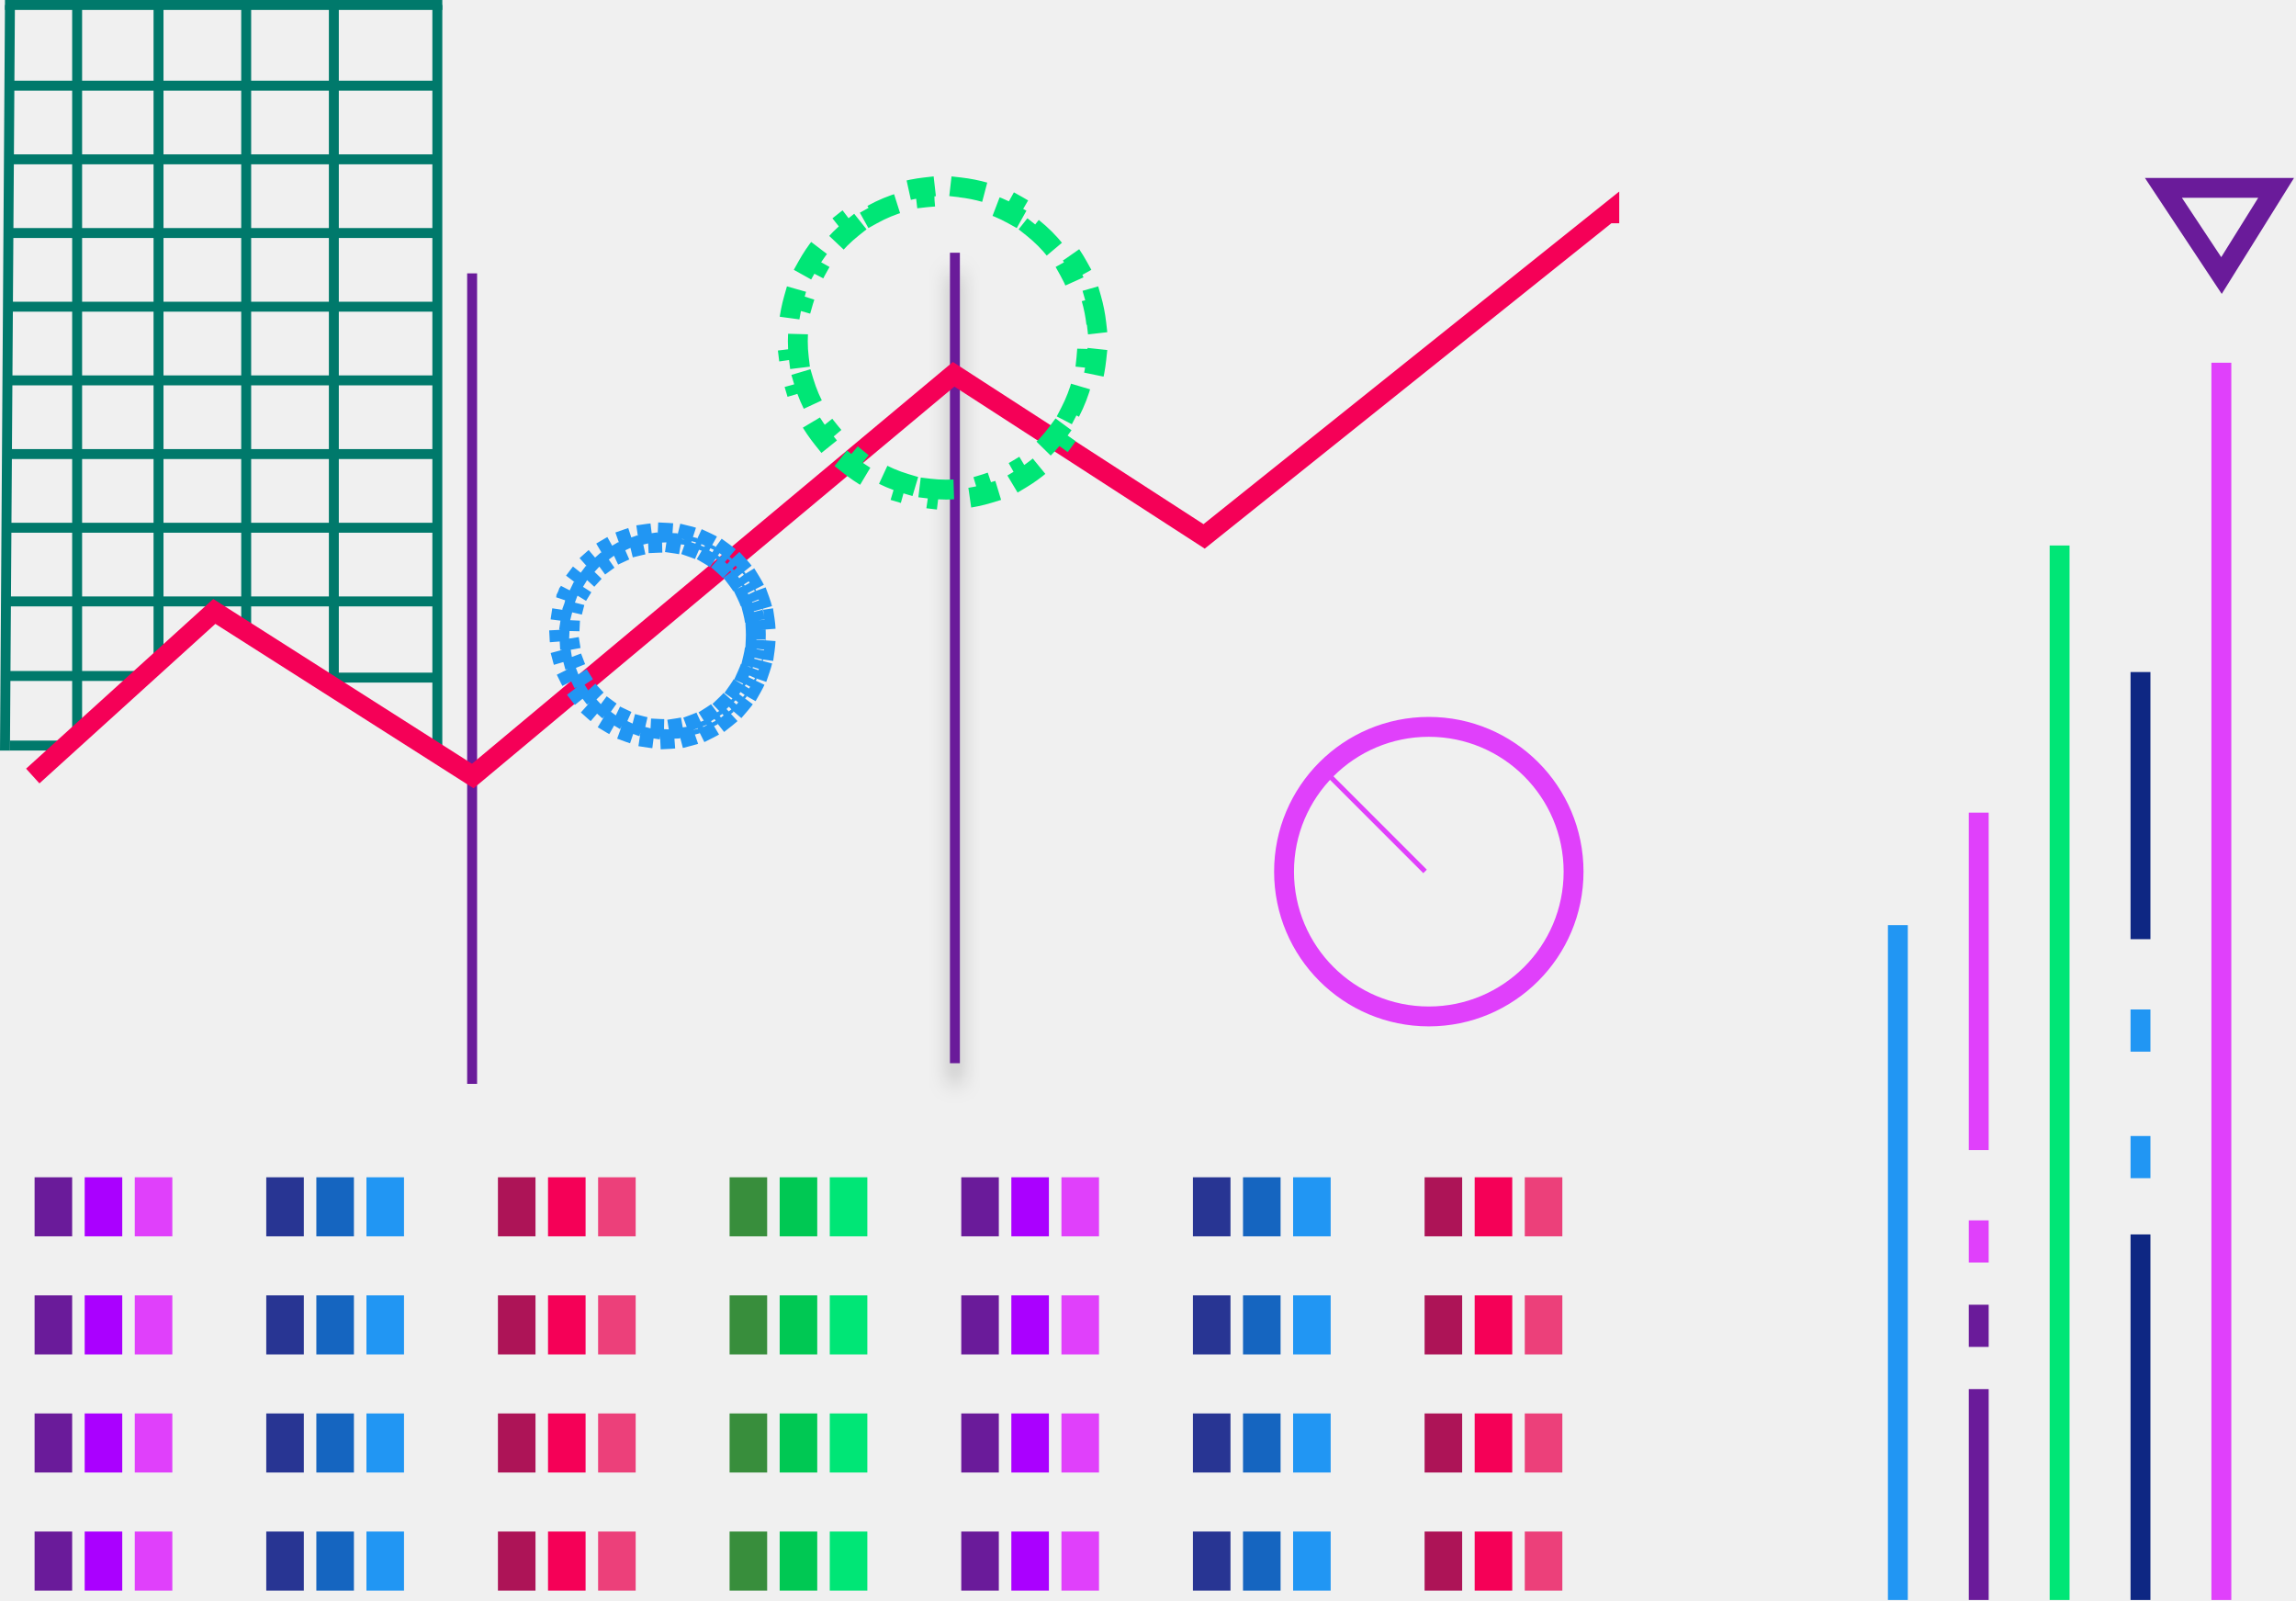
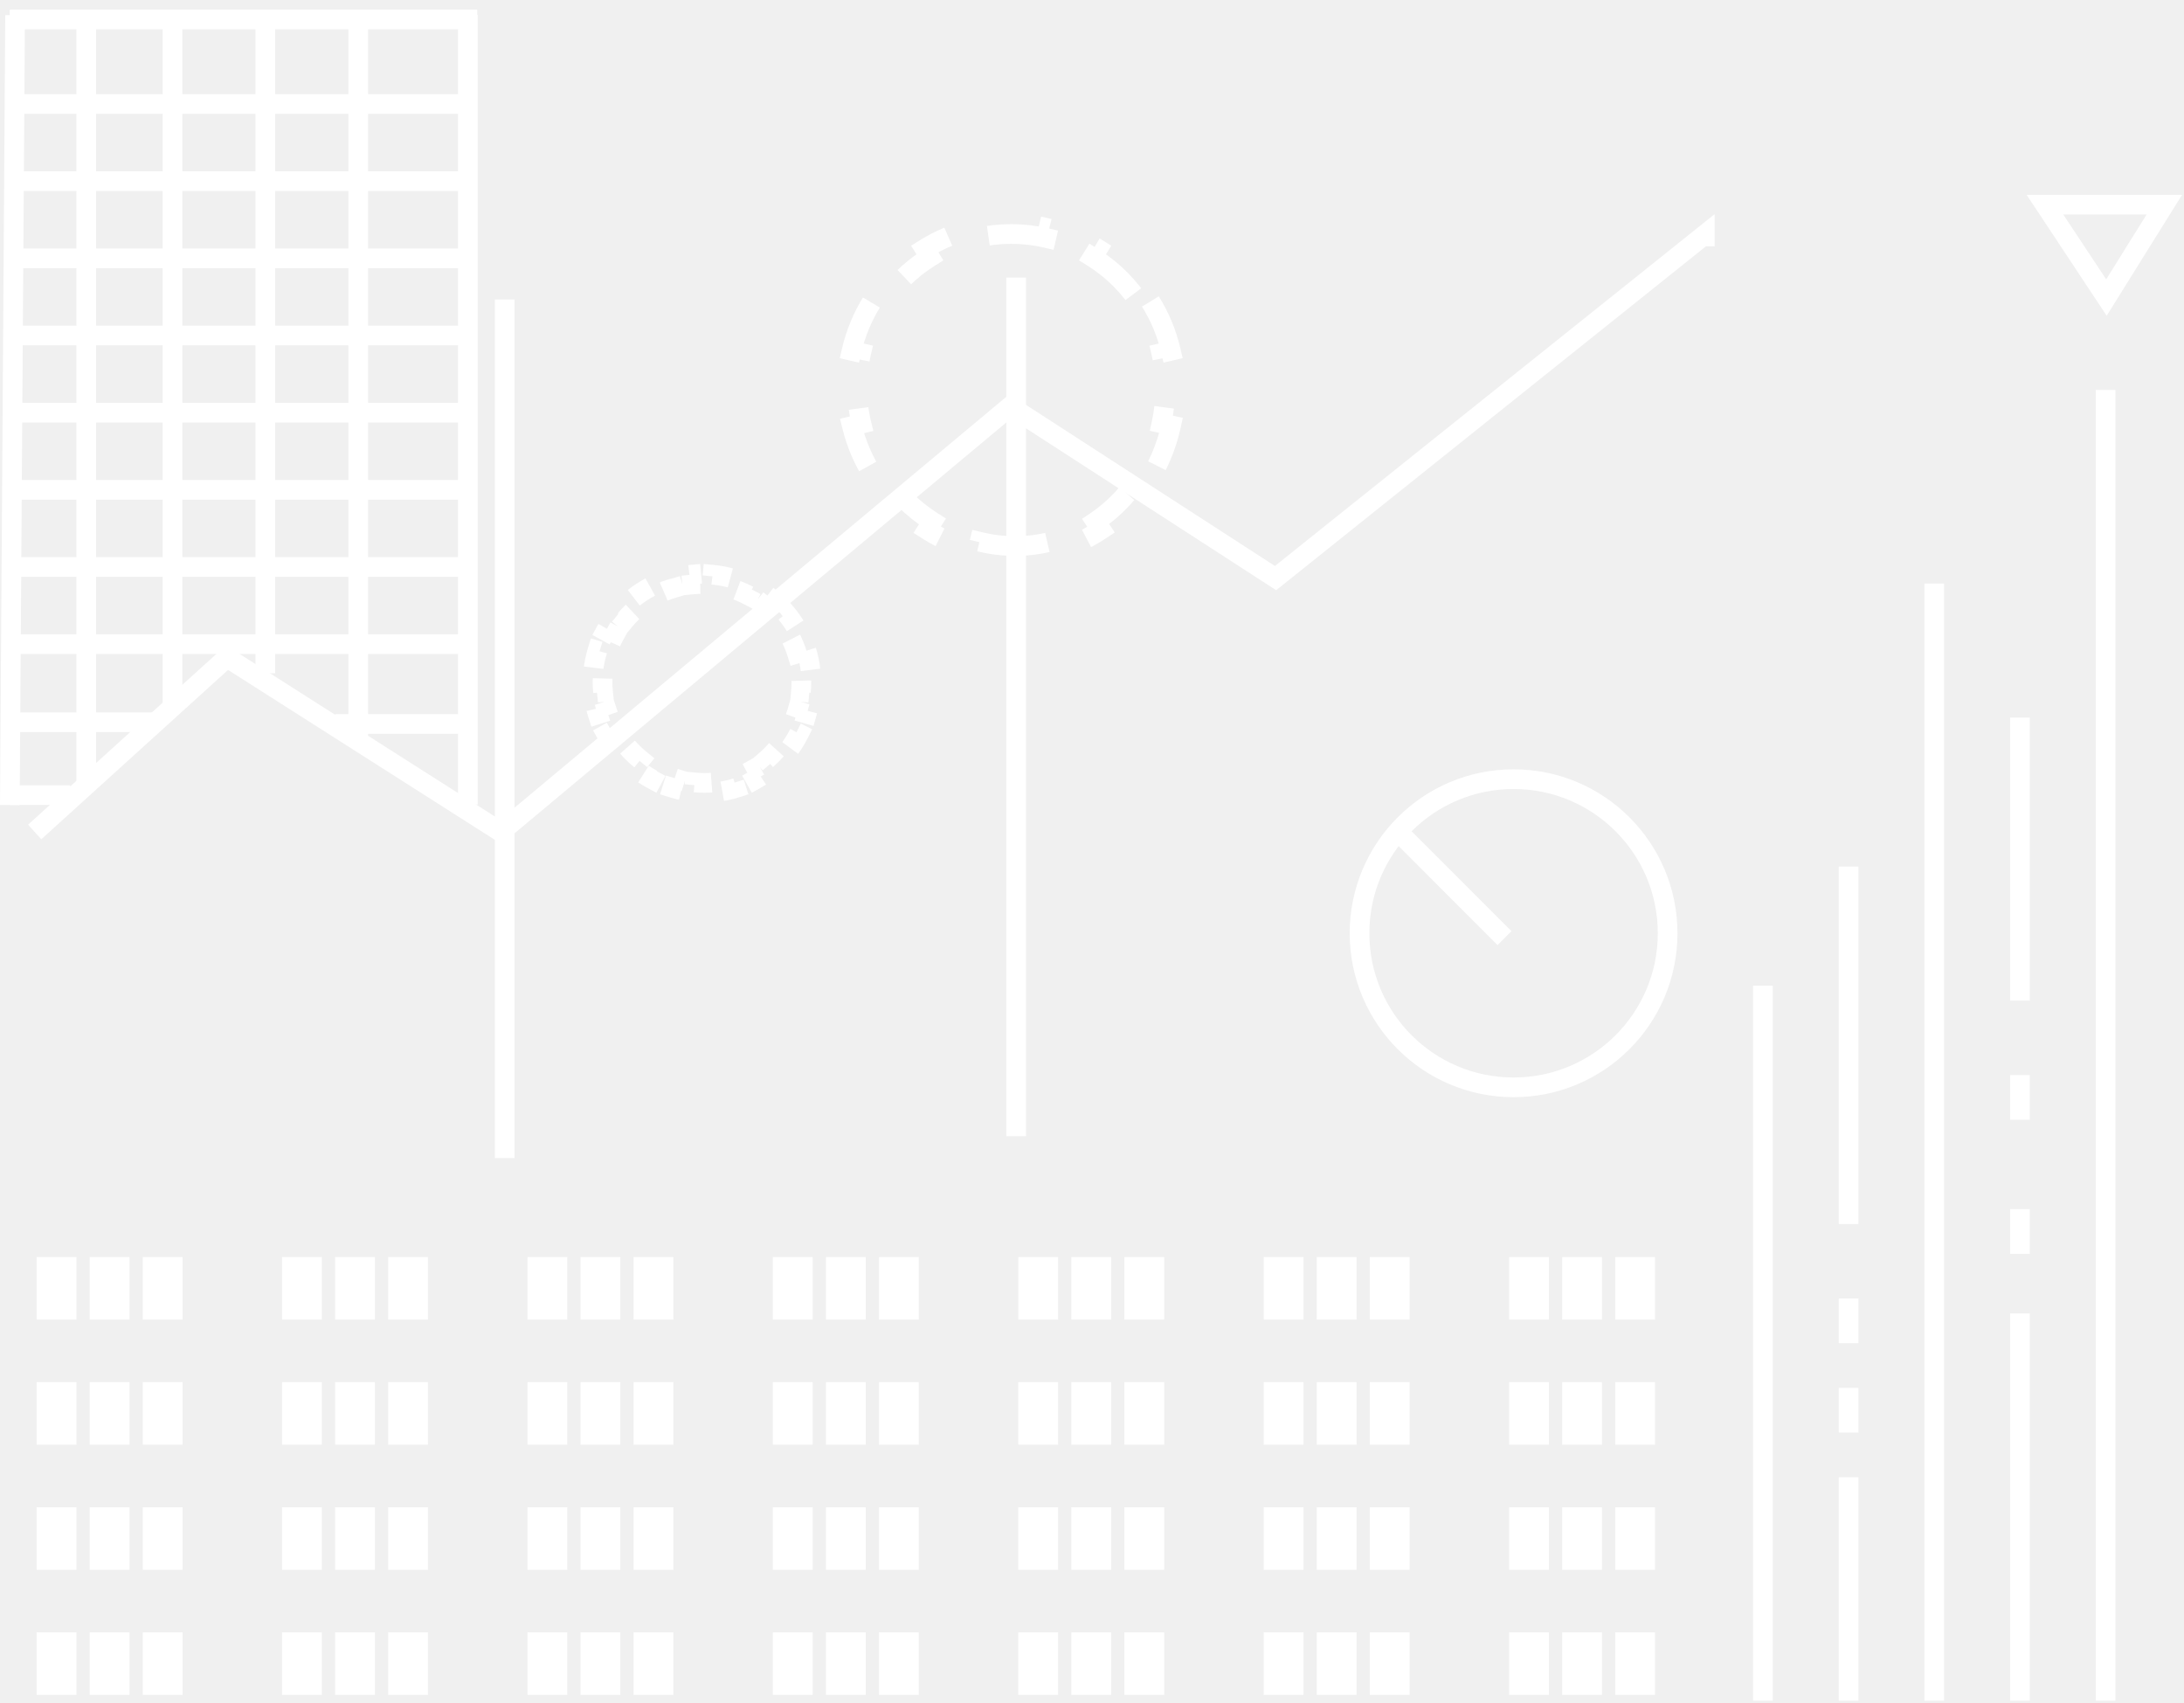
- <svg xmlns="http://www.w3.org/2000/svg" width="462" height="322" viewBox="0 0 462 322" fill="none">
-   <line x1="88" y1="1" x2="88" y2="150.926" stroke="#00796B" stroke-width="2" />
-   <line x1="15.52" y1="4.93202e-08" x2="15.52" y2="147.407" stroke="#00796B" stroke-width="2" />
-   <line x1="2" y1="1.007" x2="1" y2="151.007" stroke="#00796B" stroke-width="2" />
-   <line x1="31.899" y1="4.93202e-08" x2="31.899" y2="132.288" stroke="#00796B" stroke-width="2" />
-   <line x1="49.537" y1="4.93202e-08" x2="49.537" y2="125.989" stroke="#00796B" stroke-width="2" />
-   <line x1="67.176" y1="4.93202e-08" x2="67.176" y2="138.587" stroke="#00796B" stroke-width="2" />
-   <line x1="1" y1="1" x2="89" y2="1" stroke="#00796B" stroke-width="2" />
-   <line x1="1.403" y1="17.233" x2="87.381" y2="17.233" stroke="#00796B" stroke-width="2" />
-   <line x1="1.403" y1="32.057" x2="87.381" y2="32.057" stroke="#00796B" stroke-width="2" />
-   <line x1="1.403" y1="46.881" x2="87.381" y2="46.881" stroke="#00796B" stroke-width="2" />
-   <line x1="1.403" y1="61.705" x2="87.381" y2="61.705" stroke="#00796B" stroke-width="2" />
-   <line x1="1.403" y1="76.529" x2="87.381" y2="76.529" stroke="#00796B" stroke-width="2" />
-   <line x1="1.403" y1="91.353" x2="87.381" y2="91.353" stroke="#00796B" stroke-width="2" />
-   <line x1="1.403" y1="106.176" x2="87.381" y2="106.176" stroke="#00796B" stroke-width="2" />
-   <line x1="1.403" y1="121.001" x2="87.381" y2="121.001" stroke="#00796B" stroke-width="2" />
-   <line x1="2" y1="136" x2="30" y2="136" stroke="#00796B" stroke-width="2" />
-   <line x1="63.656" y1="136.328" x2="87.594" y2="136.328" stroke="#00796B" stroke-width="2" />
-   <line x1="2" y1="150" x2="13.339" y2="150" stroke="#00796B" stroke-width="2" />
-   <g filter="url(#filter0_d)">
-     <line x1="192.148" y1="50.847" x2="192.148" y2="213.909" stroke="#6A1B9A" stroke-width="2" />
-   </g>
-   <line x1="95" y1="55" x2="95" y2="218.063" stroke="#6A1B9A" stroke-width="2" />
-   <path d="M6.591 156.129L43.121 123.014L95.13 156.129L191.89 75.305L242.291 107.918L323.822 42.693V44.916" stroke="#F50057" stroke-width="4" />
-   <circle cx="287.504" cy="175.367" r="29.13" stroke="#E040FB" stroke-width="4" />
-   <path d="M219.607 60.084C220.067 61.698 220.4 63.366 220.595 65.075L218.608 65.302C218.732 66.395 218.796 67.507 218.796 68.635C218.796 69.764 218.736 70.882 218.618 71.983L220.606 72.197C220.423 73.904 220.11 75.577 219.677 77.202L217.745 76.686C217.163 78.869 216.35 80.959 215.334 82.922L217.11 83.842C216.325 85.359 215.425 86.804 214.422 88.165L212.812 86.978C211.483 88.78 209.962 90.421 208.278 91.862L209.579 93.382C208.289 94.486 206.909 95.482 205.45 96.356L204.422 94.64C202.534 95.771 200.505 96.68 198.365 97.331L198.947 99.245C197.343 99.733 195.68 100.087 193.967 100.294L193.728 98.308C192.642 98.439 191.535 98.507 190.407 98.507C189.264 98.507 188.133 98.437 187.017 98.302L186.777 100.288C185.042 100.078 183.344 99.72 181.695 99.229L182.267 97.312C180.081 96.66 177.984 95.755 176.014 94.63L175.023 96.367C173.517 95.508 172.082 94.529 170.732 93.445L171.984 91.886C170.205 90.459 168.584 88.837 167.157 87.059L165.597 88.311C164.513 86.961 163.535 85.525 162.675 84.019L164.412 83.028C163.288 81.058 162.382 78.962 161.73 76.775L159.814 77.347C159.322 75.698 158.965 74 158.755 72.266L160.74 72.025C160.605 70.91 160.536 69.778 160.536 68.635C160.536 67.507 160.6 66.395 160.724 65.302L158.737 65.075C158.932 63.366 159.265 61.698 159.725 60.084L161.649 60.632C162.265 58.47 163.125 56.41 164.198 54.484L162.45 53.511C163.28 52.022 164.227 50.608 165.281 49.282L166.847 50.527C168.233 48.783 169.814 47.202 171.557 45.816L170.313 44.25C171.639 43.197 173.053 42.249 174.542 41.42L175.515 43.167C177.441 42.094 179.501 41.234 181.663 40.618L181.115 38.694C182.729 38.234 184.396 37.901 186.106 37.706L186.332 39.694C187.426 39.569 188.538 39.505 189.666 39.505C190.794 39.505 191.906 39.569 193 39.694L193.226 37.706C194.936 37.901 196.603 38.234 198.218 38.694L197.669 40.618C199.831 41.234 201.891 42.094 203.817 43.167L204.79 41.42C206.279 42.249 207.693 43.197 209.019 44.25L207.775 45.816C209.518 47.202 211.1 48.783 212.485 50.527L214.051 49.282C215.105 50.608 216.052 52.022 216.882 53.511L215.134 54.484C216.207 56.41 217.067 58.47 217.684 60.632L219.607 60.084Z" stroke="#00E676" stroke-width="4" stroke-dasharray="7 5" />
-   <path d="M153.864 124.659C153.963 125.321 154.03 125.993 154.064 126.674L152.066 126.772C152.081 127.075 152.089 127.38 152.089 127.687C152.089 127.995 152.082 128.301 152.067 128.607L154.065 128.699C154.034 129.379 153.97 130.052 153.877 130.716L151.897 130.437C151.811 131.048 151.696 131.65 151.556 132.243L153.501 132.706C153.344 133.366 153.157 134.015 152.94 134.652L151.047 134.008C150.849 134.591 150.624 135.161 150.375 135.717L152.199 136.536C151.922 137.154 151.616 137.757 151.284 138.342L149.544 137.355C149.241 137.888 148.914 138.406 148.564 138.905L150.201 140.054C149.812 140.607 149.398 141.141 148.959 141.654L147.44 140.353C147.043 140.817 146.623 141.261 146.184 141.683L147.569 143.126C147.082 143.594 146.572 144.037 146.041 144.455L144.805 142.882C144.327 143.258 143.83 143.61 143.317 143.936L144.388 145.625C143.819 145.986 143.231 146.318 142.626 146.621L141.732 144.832C141.191 145.102 140.636 145.345 140.066 145.559L140.77 147.431C140.142 147.667 139.498 147.873 138.84 148.045L138.334 146.11C137.753 146.262 137.159 146.385 136.554 146.478L136.857 148.455C136.197 148.556 135.525 148.625 134.842 148.659L134.742 146.661C134.44 146.677 134.136 146.684 133.829 146.684C133.517 146.684 133.207 146.676 132.898 146.661L132.796 148.658C132.103 148.623 131.418 148.553 130.741 148.449L131.044 146.472C130.426 146.377 129.816 146.252 129.216 146.098L128.717 148.034C128.048 147.862 127.39 147.657 126.745 147.421L127.431 145.543C126.844 145.328 126.269 145.085 125.706 144.815L124.841 146.618C124.219 146.32 123.613 145.992 123.023 145.636L124.056 143.924C123.52 143.6 122.999 143.251 122.496 142.879L121.307 144.487C120.752 144.078 120.218 143.642 119.705 143.183L121.039 141.693C120.571 141.274 120.124 140.835 119.698 140.375L118.231 141.735C117.763 141.229 117.318 140.702 116.9 140.155L118.488 138.94C118.107 138.442 117.75 137.928 117.419 137.398L115.723 138.457C115.358 137.873 115.021 137.272 114.715 136.654L116.506 135.764C116.228 135.206 115.979 134.635 115.758 134.053L113.888 134.761C113.644 134.118 113.432 133.462 113.254 132.795L115.187 132.279C115.028 131.682 114.898 131.075 114.801 130.461L112.826 130.774C112.718 130.098 112.645 129.412 112.609 128.72L114.606 128.615C114.59 128.307 114.582 127.997 114.582 127.687C114.582 127.38 114.589 127.075 114.604 126.772L112.607 126.674C112.64 125.993 112.707 125.321 112.806 124.659L114.784 124.955C114.875 124.348 114.996 123.752 115.145 123.166L113.206 122.674C113.374 122.015 113.573 121.37 113.803 120.739L115.682 121.423C115.891 120.849 116.128 120.288 116.392 119.742L114.59 118.873C114.885 118.263 115.208 117.67 115.56 117.095L117.266 118.139C117.584 117.618 117.928 117.114 118.295 116.628L116.7 115.422C117.107 114.883 117.541 114.365 117.999 113.869L119.469 115.225C119.882 114.777 120.318 114.349 120.774 113.943L119.443 112.45C119.947 112.001 120.473 111.576 121.019 111.178L122.198 112.793C122.69 112.434 123.2 112.099 123.727 111.788L122.711 110.065C123.29 109.723 123.888 109.408 124.503 109.122L125.347 110.935C125.897 110.679 126.463 110.448 127.041 110.245L126.378 108.358C127.011 108.136 127.659 107.942 128.319 107.781L128.795 109.723C129.384 109.579 129.983 109.462 130.592 109.374L130.306 107.394C130.969 107.299 131.641 107.234 132.322 107.201L132.417 109.199C132.721 109.185 133.027 109.177 133.335 109.177C133.643 109.177 133.949 109.185 134.253 109.199L134.348 107.201C135.029 107.234 135.702 107.299 136.364 107.394L136.078 109.374C136.687 109.462 137.287 109.579 137.875 109.723L138.352 107.781C139.012 107.942 139.659 108.136 140.293 108.358L139.629 110.245C140.208 110.448 140.773 110.679 141.324 110.935L142.168 109.122C142.782 109.408 143.38 109.723 143.96 110.065L142.943 111.788C143.47 112.099 143.981 112.434 144.473 112.793L145.652 111.178C146.198 111.576 146.724 112.001 147.227 112.45L145.897 113.943C146.353 114.349 146.788 114.777 147.202 115.225L148.672 113.869C149.13 114.365 149.563 114.883 149.971 115.422L148.375 116.628C148.743 117.114 149.086 117.618 149.405 118.139L151.111 117.095C151.462 117.67 151.786 118.263 152.08 118.873L150.279 119.742C150.542 120.288 150.779 120.849 150.988 121.423L152.868 120.739C153.098 121.37 153.297 122.015 153.464 122.674L151.526 123.166C151.675 123.752 151.795 124.348 151.886 124.955L153.864 124.659Z" stroke="#2196F3" stroke-width="4" stroke-dasharray="2 2" />
-   <line x1="286.749" y1="175.319" x2="266.396" y2="154.967" stroke="#E040FB" />
-   <line x1="381.887" y1="186.124" x2="381.887" y2="321.901" stroke="#2196F3" stroke-width="4" />
-   <line x1="398.161" y1="279.471" x2="398.161" y2="321.901" stroke="#6A1B9A" stroke-width="4" />
-   <line x1="398.161" y1="262.499" x2="398.161" y2="270.985" stroke="#6A1B9A" stroke-width="4" />
-   <line x1="398.161" y1="245.527" x2="398.161" y2="254.013" stroke="#E040FB" stroke-width="4" />
-   <line x1="430.708" y1="228.554" x2="430.708" y2="237.04" stroke="#2196F3" stroke-width="4" />
-   <line x1="430.708" y1="203.096" x2="430.708" y2="211.582" stroke="#2196F3" stroke-width="4" />
-   <line x1="398.161" y1="163.494" x2="398.161" y2="231.382" stroke="#E040FB" stroke-width="4" />
-   <line x1="414.434" y1="109.749" x2="414.434" y2="321.901" stroke="#00E676" stroke-width="4" />
-   <line x1="430.708" y1="248.355" x2="430.708" y2="321.901" stroke="#0E2783" stroke-width="4" />
-   <line x1="430.708" y1="135.208" x2="430.708" y2="188.953" stroke="#0E2783" stroke-width="4" />
-   <line x1="446.981" y1="72.976" x2="446.981" y2="321.901" stroke="#E040FB" stroke-width="4" />
-   <path d="M447.005 55.435L435.322 37.797H458L447.005 55.435Z" stroke="#6A1B9A" stroke-width="4" />
-   <rect x="27.119" y="308.132" width="7.559" height="11.879" fill="#E040FB" />
-   <rect x="17.04" y="308.132" width="7.559" height="11.879" fill="#AA00FF" />
-   <rect x="6.961" y="308.132" width="7.559" height="11.879" fill="#6A1B9A" />
-   <rect x="27.119" y="284.374" width="7.559" height="11.879" fill="#E040FB" />
-   <rect x="17.04" y="284.374" width="7.559" height="11.879" fill="#AA00FF" />
-   <rect x="6.961" y="284.374" width="7.559" height="11.879" fill="#6A1B9A" />
-   <rect x="27.119" y="236.859" width="7.559" height="11.879" fill="#E040FB" />
-   <rect x="17.04" y="236.859" width="7.559" height="11.879" fill="#AA00FF" />
-   <rect x="6.961" y="236.859" width="7.559" height="11.879" fill="#6A1B9A" />
-   <rect x="27.119" y="260.617" width="7.559" height="11.879" fill="#E040FB" />
-   <rect x="17.04" y="260.617" width="7.559" height="11.879" fill="#AA00FF" />
-   <rect x="6.961" y="260.617" width="7.559" height="11.879" fill="#6A1B9A" />
-   <rect x="73.735" y="308.132" width="7.559" height="11.879" fill="#2196F3" />
-   <rect x="63.656" y="308.132" width="7.559" height="11.879" fill="#1565C0" />
-   <rect x="53.577" y="308.132" width="7.559" height="11.879" fill="#283593" />
-   <rect x="73.735" y="284.374" width="7.559" height="11.879" fill="#2196F3" />
-   <rect x="63.656" y="284.374" width="7.559" height="11.879" fill="#1565C0" />
-   <rect x="53.577" y="284.374" width="7.559" height="11.879" fill="#283593" />
-   <rect x="73.735" y="236.859" width="7.559" height="11.879" fill="#2196F3" />
-   <rect x="63.656" y="236.859" width="7.559" height="11.879" fill="#1565C0" />
-   <rect x="53.577" y="236.859" width="7.559" height="11.879" fill="#283593" />
-   <rect x="73.735" y="260.617" width="7.559" height="11.879" fill="#2196F3" />
-   <rect x="63.656" y="260.617" width="7.559" height="11.879" fill="#1565C0" />
-   <rect x="53.577" y="260.617" width="7.559" height="11.879" fill="#283593" />
-   <rect x="120.351" y="308.132" width="7.559" height="11.879" fill="#EC407A" />
-   <rect x="110.272" y="308.132" width="7.559" height="11.879" fill="#F50057" />
-   <rect x="100.193" y="308.132" width="7.559" height="11.879" fill="#AD1457" />
-   <rect x="120.351" y="284.374" width="7.559" height="11.879" fill="#EC407A" />
-   <rect x="110.272" y="284.374" width="7.559" height="11.879" fill="#F50057" />
-   <rect x="100.193" y="284.374" width="7.559" height="11.879" fill="#AD1457" />
-   <rect x="120.351" y="236.859" width="7.559" height="11.879" fill="#EC407A" />
-   <rect x="110.272" y="236.859" width="7.559" height="11.879" fill="#F50057" />
-   <rect x="100.193" y="236.859" width="7.559" height="11.879" fill="#AD1457" />
-   <rect x="120.351" y="260.617" width="7.559" height="11.879" fill="#EC407A" />
-   <rect x="110.272" y="260.617" width="7.559" height="11.879" fill="#F50057" />
-   <rect x="100.193" y="260.617" width="7.559" height="11.879" fill="#AD1457" />
-   <rect x="166.966" y="308.132" width="7.559" height="11.879" fill="#00E676" />
-   <rect x="156.887" y="308.132" width="7.559" height="11.879" fill="#00C853" />
-   <rect x="146.808" y="308.132" width="7.559" height="11.879" fill="#388E3C" />
-   <rect x="166.966" y="284.374" width="7.559" height="11.879" fill="#00E676" />
-   <rect x="156.887" y="284.374" width="7.559" height="11.879" fill="#00C853" />
-   <rect x="146.808" y="284.374" width="7.559" height="11.879" fill="#388E3C" />
-   <rect x="166.966" y="236.859" width="7.559" height="11.879" fill="#00E676" />
-   <rect x="156.887" y="236.859" width="7.559" height="11.879" fill="#00C853" />
-   <rect x="146.808" y="236.859" width="7.559" height="11.879" fill="#388E3C" />
-   <rect x="166.966" y="260.617" width="7.559" height="11.879" fill="#00E676" />
-   <rect x="156.887" y="260.617" width="7.559" height="11.879" fill="#00C853" />
-   <rect x="146.808" y="260.617" width="7.559" height="11.879" fill="#388E3C" />
-   <rect x="213.582" y="308.132" width="7.559" height="11.879" fill="#E040FB" />
-   <rect x="203.503" y="308.132" width="7.559" height="11.879" fill="#AA00FF" />
-   <rect x="193.424" y="308.132" width="7.559" height="11.879" fill="#6A1B9A" />
-   <rect x="213.582" y="284.374" width="7.559" height="11.879" fill="#E040FB" />
-   <rect x="203.503" y="284.374" width="7.559" height="11.879" fill="#AA00FF" />
-   <rect x="193.424" y="284.374" width="7.559" height="11.879" fill="#6A1B9A" />
-   <rect x="213.582" y="236.859" width="7.559" height="11.879" fill="#E040FB" />
-   <rect x="203.503" y="236.859" width="7.559" height="11.879" fill="#AA00FF" />
-   <rect x="193.425" y="236.859" width="7.559" height="11.879" fill="#6A1B9A" />
-   <rect x="213.582" y="260.617" width="7.559" height="11.879" fill="#E040FB" />
-   <rect x="203.503" y="260.617" width="7.559" height="11.879" fill="#AA00FF" />
-   <rect x="193.424" y="260.617" width="7.559" height="11.879" fill="#6A1B9A" />
-   <rect x="260.198" y="308.132" width="7.559" height="11.879" fill="#2196F3" />
-   <rect x="250.119" y="308.132" width="7.559" height="11.879" fill="#1565C0" />
-   <rect x="240.04" y="308.132" width="7.559" height="11.879" fill="#283593" />
-   <rect x="260.198" y="284.374" width="7.559" height="11.879" fill="#2196F3" />
-   <rect x="250.119" y="284.374" width="7.559" height="11.879" fill="#1565C0" />
-   <rect x="240.04" y="284.374" width="7.559" height="11.879" fill="#283593" />
-   <rect x="260.198" y="236.859" width="7.559" height="11.879" fill="#2196F3" />
-   <rect x="250.119" y="236.859" width="7.559" height="11.879" fill="#1565C0" />
-   <rect x="240.04" y="236.859" width="7.559" height="11.879" fill="#283593" />
-   <rect x="260.198" y="260.617" width="7.559" height="11.879" fill="#2196F3" />
-   <rect x="250.119" y="260.617" width="7.559" height="11.879" fill="#1565C0" />
-   <rect x="240.04" y="260.617" width="7.559" height="11.879" fill="#283593" />
-   <rect x="306.814" y="308.132" width="7.559" height="11.879" fill="#EC407A" />
-   <rect x="296.735" y="308.132" width="7.559" height="11.879" fill="#F50057" />
-   <rect x="286.656" y="308.132" width="7.559" height="11.879" fill="#AD1457" />
-   <rect x="306.814" y="284.374" width="7.559" height="11.879" fill="#EC407A" />
-   <rect x="296.735" y="284.374" width="7.559" height="11.879" fill="#F50057" />
-   <rect x="286.656" y="284.374" width="7.559" height="11.879" fill="#AD1457" />
-   <rect x="306.814" y="236.859" width="7.559" height="11.879" fill="#EC407A" />
-   <rect x="296.735" y="236.859" width="7.559" height="11.879" fill="#F50057" />
-   <rect x="286.656" y="236.859" width="7.559" height="11.879" fill="#AD1457" />
-   <rect x="306.814" y="260.617" width="7.559" height="11.879" fill="#EC407A" />
-   <rect x="296.735" y="260.617" width="7.559" height="11.879" fill="#F50057" />
-   <rect x="286.656" y="260.617" width="7.559" height="11.879" fill="#AD1457" />
-   <defs>
-     <filter id="filter0_d" x="187.148" y="50.847" width="10" height="171.063" filterUnits="userSpaceOnUse" color-interpolation-filters="sRGB">
-       <feFlood flood-opacity="0" result="BackgroundImageFix" />
-       <feColorMatrix in="SourceAlpha" type="matrix" values="0 0 0 0 0 0 0 0 0 0 0 0 0 0 0 0 0 0 127 0" />
-       <feOffset dy="4" />
-       <feGaussianBlur stdDeviation="2" />
-       <feColorMatrix type="matrix" values="0 0 0 0 0 0 0 0 0 0 0 0 0 0 0 0 0 0 0.25 0" />
-       <feBlend mode="normal" in2="BackgroundImageFix" result="effect1_dropShadow" />
-       <feBlend mode="normal" in="SourceGraphic" in2="effect1_dropShadow" result="shape" />
-     </filter>
-   </defs>
+ <svg xmlns="http://www.w3.org/2000/svg" width="222" height="173" viewBox="0 0 222 173" fill="none">
+   <line x1="47.557" y1="1.535" x2="47.557" y2="81.766" stroke="white" stroke-width="2" />
+   <line x1="8.77" y1="1" x2="8.77" y2="79.882" stroke="white" stroke-width="2" />
+   <line x1="1.535" y1="1.542" x2="1" y2="81.812" stroke="white" stroke-width="2" />
+   <line x1="17.535" y1="1" x2="17.535" y2="71.791" stroke="white" stroke-width="2" />
+   <line x1="26.974" y1="1" x2="26.974" y2="68.421" stroke="white" stroke-width="2" />
+   <line x1="36.413" y1="1" x2="36.413" y2="75.162" stroke="white" stroke-width="2" />
+   <line x1="0.99" y1="1.98" x2="48.51" y2="1.98" stroke="white" stroke-width="2" />
+   <line x1="0.751" y1="10.568" x2="46.761" y2="10.568" stroke="white" stroke-width="2" />
+   <line x1="0.751" y1="18.41" x2="46.761" y2="18.41" stroke="white" stroke-width="2" />
+   <line x1="0.751" y1="26.253" x2="46.761" y2="26.253" stroke="white" stroke-width="2" />
+   <line x1="0.751" y1="34.095" x2="46.761" y2="34.095" stroke="white" stroke-width="2" />
+   <line x1="0.751" y1="41.937" x2="46.761" y2="41.937" stroke="white" stroke-width="2" />
+   <line x1="0.751" y1="49.779" x2="46.761" y2="49.779" stroke="white" stroke-width="2" />
+   <line x1="0.751" y1="57.621" x2="46.761" y2="57.621" stroke="white" stroke-width="2" />
+   <line x1="0.751" y1="65.463" x2="46.761" y2="65.463" stroke="white" stroke-width="2" />
+   <line x1="1.07" y1="73.399" x2="16.053" y2="73.399" stroke="white" stroke-width="2" />
+   <line x1="34.065" y1="73.572" x2="46.874" y2="73.572" stroke="white" stroke-width="2" />
+   <line x1="1.07" y1="80.805" x2="7.138" y2="80.805" stroke="white" stroke-width="2" />
+   <line x1="103.29" y1="28.21" x2="103.29" y2="115.47" stroke="white" stroke-width="2" />
+   <line x1="51.303" y1="30.432" x2="51.303" y2="117.692" stroke="white" stroke-width="2" />
+   <path d="M3.527 84.55L23.076 66.829L50.907 84.55L102.686 41.298L129.658 58.75L173.288 23.846V25.036" stroke="white" stroke-width="2" />
+   <circle cx="153.853" cy="94.844" r="15.659" stroke="white" stroke-width="2" />
+   <path d="M116.937 30.641C117.887 32.165 118.597 33.853 119.016 35.654L118.042 35.88C118.307 37.023 118.447 38.214 118.447 39.439C118.447 40.662 118.315 41.86 118.064 43.015L119.041 43.228C118.648 45.033 117.98 46.742 117.082 48.294L116.216 47.793C115.002 49.89 113.344 51.68 111.369 53.004L111.926 53.835C110.431 54.837 108.762 55.592 106.967 56.036L106.726 55.065C105.597 55.345 104.412 55.494 103.185 55.494C101.947 55.494 100.735 55.342 99.566 55.057L99.328 56.028C97.512 55.585 95.795 54.838 94.238 53.848L94.775 53.004C92.706 51.689 90.935 49.918 89.62 47.849L88.776 48.386C87.786 46.828 87.039 45.112 86.596 43.295L87.567 43.058C87.281 41.889 87.13 40.676 87.13 39.439C87.13 38.214 87.27 37.023 87.536 35.88L86.562 35.654C86.98 33.853 87.69 32.165 88.64 30.641L89.489 31.169C90.758 29.133 92.483 27.408 94.519 26.139L93.991 25.29C95.515 24.34 97.203 23.63 99.004 23.212L99.23 24.186C100.373 23.92 101.564 23.78 102.789 23.78C104.014 23.78 105.205 23.92 106.347 24.186L106.573 23.212C108.374 23.63 110.063 24.34 111.587 25.29L111.058 26.139C113.095 27.408 114.819 29.133 116.089 31.169L116.937 30.641Z" stroke="white" stroke-width="2" stroke-dasharray="7 5" />
+   <path d="M81.977 66.125C82.187 66.806 82.332 67.516 82.404 68.247L81.409 68.345C81.441 68.669 81.458 68.997 81.458 69.329C81.458 69.662 81.442 69.993 81.412 70.319L82.407 70.412C82.339 71.141 82.203 71.853 82.005 72.539L81.045 72.262C80.86 72.902 80.617 73.518 80.321 74.102L81.213 74.554C80.884 75.202 80.496 75.815 80.055 76.383L79.265 75.77C78.86 76.292 78.407 76.772 77.913 77.202L78.569 77.957C78.024 78.43 77.433 78.85 76.802 79.207L76.31 78.337C75.744 78.656 75.144 78.92 74.515 79.12L74.818 80.073C74.141 80.288 73.432 80.437 72.699 80.511L72.598 79.516C72.276 79.549 71.949 79.566 71.616 79.566C71.279 79.566 70.944 79.548 70.613 79.515L70.512 80.51C69.771 80.434 69.047 80.284 68.349 80.067L68.646 79.112C68.001 78.911 67.38 78.648 66.789 78.329L66.314 79.209C65.664 78.858 65.049 78.445 64.478 77.981L65.11 77.205C64.585 76.778 64.102 76.303 63.667 75.788L62.903 76.433C62.428 75.869 62.005 75.261 61.645 74.617L62.518 74.129C62.191 73.543 61.92 72.926 61.714 72.287L60.762 72.593C60.538 71.897 60.382 71.174 60.304 70.433L61.299 70.328C61.264 69.999 61.246 69.665 61.246 69.329C61.246 68.997 61.263 68.669 61.295 68.345L60.299 68.247C60.372 67.516 60.517 66.806 60.727 66.125L61.682 66.419C61.877 65.787 62.134 65.182 62.446 64.609L61.569 64.131C61.916 63.494 62.325 62.895 62.787 62.342L63.554 62.983C63.976 62.479 64.447 62.017 64.959 61.603L64.331 60.825C64.891 60.373 65.497 59.974 66.14 59.635L66.605 60.52C67.182 60.217 67.793 59.967 68.43 59.777L68.144 58.819C68.827 58.615 69.538 58.475 70.269 58.406L70.364 59.401C70.689 59.37 71.019 59.354 71.352 59.354C71.685 59.354 72.015 59.37 72.339 59.401L72.435 58.406C73.166 58.475 73.877 58.615 74.559 58.819L74.274 59.777C74.911 59.967 75.521 60.217 76.098 60.52L76.564 59.635C77.207 59.974 77.813 60.373 78.373 60.825L77.745 61.603C78.257 62.017 78.728 62.479 79.15 62.983L79.917 62.342C80.379 62.895 80.788 63.494 81.135 64.131L80.257 64.609C80.57 65.182 80.826 65.787 81.021 66.419L81.977 66.125Z" stroke="white" stroke-width="2" stroke-dasharray="2 2" />
+   <line x1="152.931" y1="95.337" x2="142.04" y2="84.445" stroke="white" stroke-width="2" />
+   <line x1="179.2" y1="100.175" x2="179.2" y2="172.833" stroke="white" stroke-width="2" />
+   <line x1="187.909" y1="150.127" x2="187.909" y2="172.833" stroke="white" stroke-width="2" />
+   <line x1="187.909" y1="141.045" x2="187.909" y2="145.586" stroke="white" stroke-width="2" />
+   <line x1="187.909" y1="131.963" x2="187.909" y2="136.504" stroke="white" stroke-width="2" />
+   <line x1="205.325" y1="122.88" x2="205.325" y2="127.422" stroke="white" stroke-width="2" />
+   <line x1="205.325" y1="109.257" x2="205.325" y2="113.798" stroke="white" stroke-width="2" />
+   <line x1="187.909" y1="88.065" x2="187.909" y2="124.394" stroke="white" stroke-width="2" />
+   <line x1="196.617" y1="59.304" x2="196.617" y2="172.833" stroke="white" stroke-width="2" />
+   <line x1="205.325" y1="133.476" x2="205.325" y2="172.833" stroke="white" stroke-width="2" />
+   <line x1="205.325" y1="72.928" x2="205.325" y2="101.688" stroke="white" stroke-width="2" />
+   <line x1="214.034" y1="39.626" x2="214.034" y2="172.833" stroke="white" stroke-width="2" />
+   <path d="M214.116 30.239L207.865 20.8H220L214.116 30.239Z" stroke="white" stroke-width="2" />
+   <rect x="14.513" y="165.891" width="4.045" height="6.357" fill="white" />
+   <rect x="9.119" y="165.891" width="4.045" height="6.357" fill="white" />
+   <rect x="3.725" y="165.891" width="4.045" height="6.357" fill="white" />
+   <rect x="14.513" y="153.178" width="4.045" height="6.357" fill="white" />
+   <rect x="9.119" y="153.178" width="4.045" height="6.357" fill="white" />
+   <rect x="3.725" y="153.178" width="4.045" height="6.357" fill="white" />
+   <rect x="14.513" y="127.751" width="4.045" height="6.357" fill="white" />
+   <rect x="9.119" y="127.751" width="4.045" height="6.357" fill="white" />
+   <rect x="3.726" y="127.75" width="4.045" height="6.357" fill="white" />
+   <rect x="14.513" y="140.464" width="4.045" height="6.357" fill="white" />
+   <rect x="9.119" y="140.464" width="4.045" height="6.357" fill="white" />
+   <rect x="3.725" y="140.464" width="4.045" height="6.357" fill="white" />
+   <rect x="39.457" y="165.891" width="4.045" height="6.357" fill="white" />
+   <rect x="34.063" y="165.891" width="4.045" height="6.357" fill="white" />
+   <rect x="28.67" y="165.891" width="4.045" height="6.357" fill="white" />
+   <rect x="39.457" y="153.178" width="4.045" height="6.357" fill="white" />
+   <rect x="34.063" y="153.178" width="4.045" height="6.357" fill="white" />
+   <rect x="28.67" y="153.178" width="4.045" height="6.357" fill="white" />
+   <rect x="39.457" y="127.751" width="4.045" height="6.357" fill="white" />
+   <rect x="34.063" y="127.751" width="4.045" height="6.357" fill="white" />
+   <rect x="28.67" y="127.75" width="4.045" height="6.357" fill="white" />
+   <rect x="39.457" y="140.464" width="4.045" height="6.357" fill="white" />
+   <rect x="34.063" y="140.464" width="4.045" height="6.357" fill="white" />
+   <rect x="28.67" y="140.464" width="4.045" height="6.357" fill="white" />
+   <rect x="64.403" y="165.891" width="4.045" height="6.357" fill="white" />
+   <rect x="59.01" y="165.891" width="4.045" height="6.357" fill="white" />
+   <rect x="53.616" y="165.891" width="4.045" height="6.357" fill="white" />
+   <rect x="64.403" y="153.178" width="4.045" height="6.357" fill="white" />
+   <rect x="59.01" y="153.178" width="4.045" height="6.357" fill="white" />
+   <rect x="53.616" y="153.178" width="4.045" height="6.357" fill="white" />
+   <rect x="64.403" y="127.751" width="4.045" height="6.357" fill="white" />
+   <rect x="59.01" y="127.751" width="4.045" height="6.357" fill="white" />
+   <rect x="53.617" y="127.75" width="4.045" height="6.357" fill="white" />
+   <rect x="64.403" y="140.464" width="4.045" height="6.357" fill="white" />
+   <rect x="59.01" y="140.464" width="4.045" height="6.357" fill="white" />
+   <rect x="53.616" y="140.464" width="4.045" height="6.357" fill="white" />
+   <rect x="89.349" y="165.891" width="4.045" height="6.357" fill="white" />
+   <rect x="83.956" y="165.891" width="4.045" height="6.357" fill="white" />
+   <rect x="78.561" y="165.891" width="4.045" height="6.357" fill="white" />
+   <rect x="89.349" y="153.178" width="4.045" height="6.357" fill="white" />
+   <rect x="83.956" y="153.178" width="4.045" height="6.357" fill="white" />
+   <rect x="78.561" y="153.178" width="4.045" height="6.357" fill="white" />
+   <rect x="89.349" y="127.751" width="4.045" height="6.357" fill="white" />
+   <rect x="83.956" y="127.751" width="4.045" height="6.357" fill="white" />
+   <rect x="78.561" y="127.75" width="4.045" height="6.357" fill="white" />
+   <rect x="89.349" y="140.464" width="4.045" height="6.357" fill="white" />
+   <rect x="83.956" y="140.464" width="4.045" height="6.357" fill="white" />
+   <rect x="78.561" y="140.464" width="4.045" height="6.357" fill="white" />
+   <rect x="114.294" y="165.891" width="4.045" height="6.357" fill="white" />
+   <rect x="108.901" y="165.891" width="4.045" height="6.357" fill="white" />
+   <rect x="103.507" y="165.891" width="4.045" height="6.357" fill="white" />
+   <rect x="114.294" y="153.178" width="4.045" height="6.357" fill="white" />
+   <rect x="108.901" y="153.178" width="4.045" height="6.357" fill="white" />
+   <rect x="103.507" y="153.178" width="4.045" height="6.357" fill="white" />
+   <rect x="114.294" y="127.751" width="4.045" height="6.357" fill="white" />
+   <rect x="108.901" y="127.751" width="4.045" height="6.357" fill="white" />
+   <rect x="103.509" y="127.75" width="4.045" height="6.357" fill="white" />
+   <rect x="114.294" y="140.464" width="4.045" height="6.357" fill="white" />
+   <rect x="108.901" y="140.464" width="4.045" height="6.357" fill="white" />
+   <rect x="103.507" y="140.464" width="4.045" height="6.357" fill="white" />
+   <rect x="139.24" y="165.891" width="4.045" height="6.357" fill="white" />
+   <rect x="133.847" y="165.891" width="4.045" height="6.357" fill="white" />
+   <rect x="128.453" y="165.891" width="4.045" height="6.357" fill="white" />
+   <rect x="139.24" y="153.178" width="4.045" height="6.357" fill="white" />
+   <rect x="133.847" y="153.178" width="4.045" height="6.357" fill="white" />
+   <rect x="128.453" y="153.178" width="4.045" height="6.357" fill="white" />
+   <rect x="139.24" y="127.751" width="4.045" height="6.357" fill="white" />
+   <rect x="133.847" y="127.751" width="4.045" height="6.357" fill="white" />
+   <rect x="128.454" y="127.75" width="4.045" height="6.357" fill="white" />
+   <rect x="139.24" y="140.464" width="4.045" height="6.357" fill="white" />
+   <rect x="133.847" y="140.464" width="4.045" height="6.357" fill="white" />
+   <rect x="128.453" y="140.464" width="4.045" height="6.357" fill="white" />
+   <rect x="164.186" y="165.891" width="4.045" height="6.357" fill="white" />
+   <rect x="158.792" y="165.891" width="4.045" height="6.357" fill="white" />
+   <rect x="153.398" y="165.891" width="4.045" height="6.357" fill="white" />
+   <rect x="164.186" y="153.178" width="4.045" height="6.357" fill="white" />
+   <rect x="158.792" y="153.178" width="4.045" height="6.357" fill="white" />
+   <rect x="153.398" y="153.178" width="4.045" height="6.357" fill="white" />
+   <rect x="164.186" y="127.751" width="4.045" height="6.357" fill="white" />
+   <rect x="158.792" y="127.751" width="4.045" height="6.357" fill="white" />
+   <rect x="153.398" y="127.75" width="4.045" height="6.357" fill="white" />
+   <rect x="164.186" y="140.464" width="4.045" height="6.357" fill="white" />
+   <rect x="158.792" y="140.464" width="4.045" height="6.357" fill="white" />
+   <rect x="153.398" y="140.464" width="4.045" height="6.357" fill="white" />
</svg>
